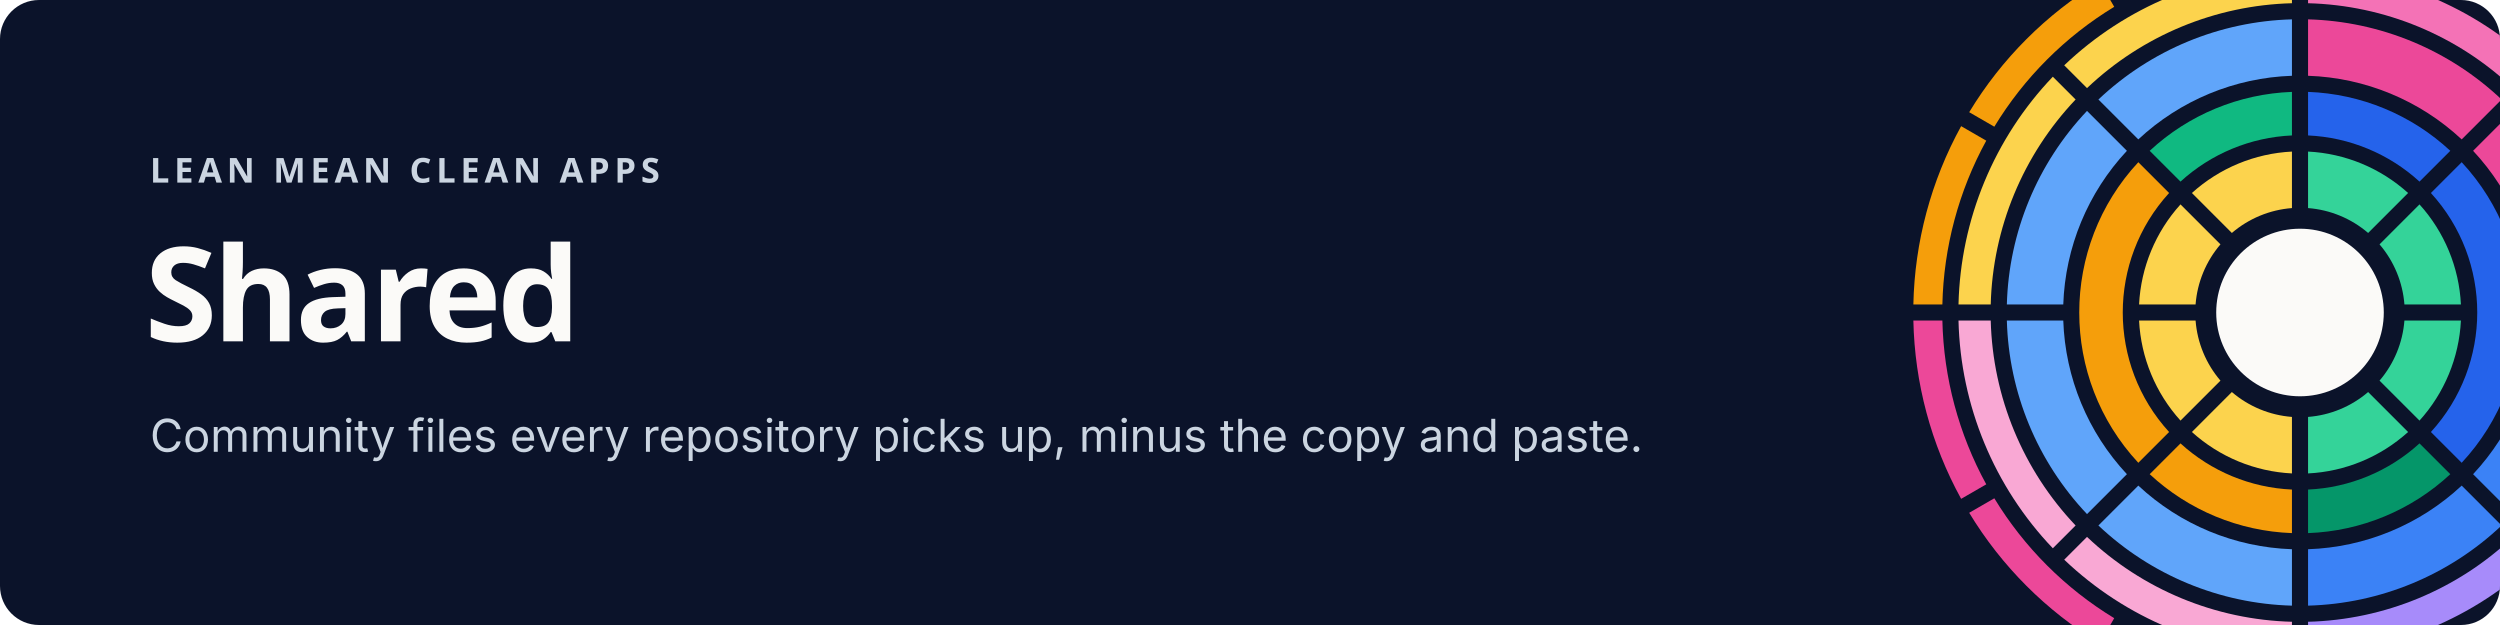
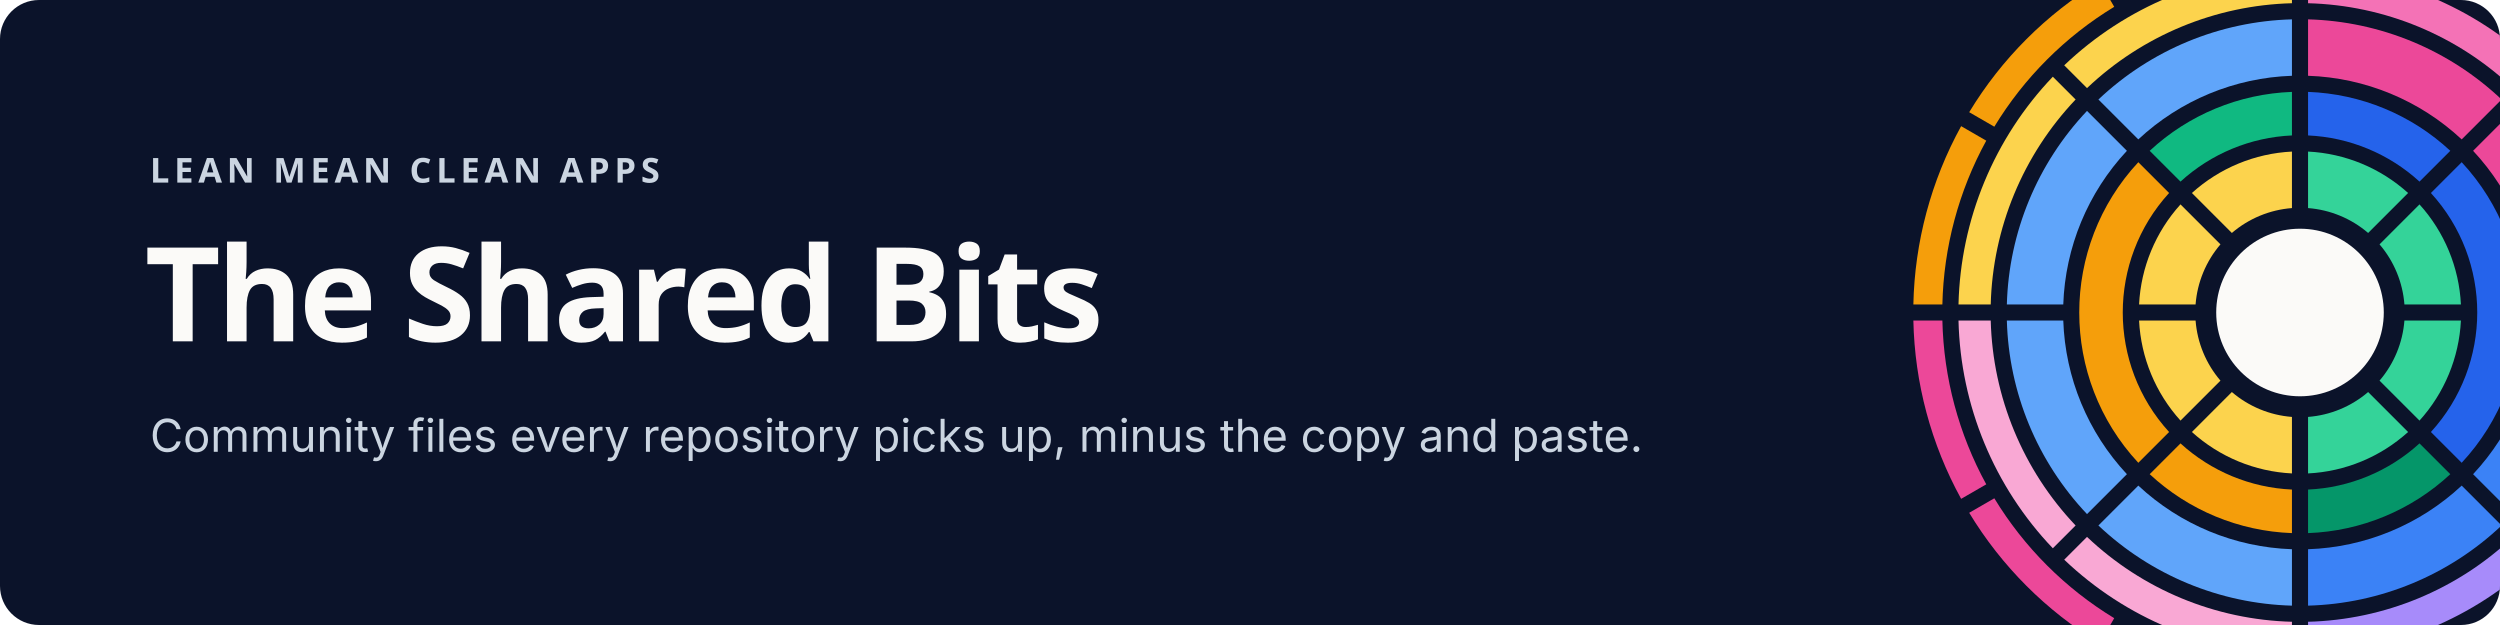
- <svg xmlns="http://www.w3.org/2000/svg" viewBox="0 0 1280 320" width="1280" height="320" role="img" aria-label="Shared. Community files every repository picks up, minus the copy and paste.">
+ <svg xmlns="http://www.w3.org/2000/svg" viewBox="0 0 1280 320" width="1280" height="320" role="img" aria-label="The Shared Bits. Community files every repository picks up, minus the copy and paste.">
  <clipPath id="frame">
    <rect width="1280" height="320" rx="20" />
  </clipPath>
  <g clip-path="url(#frame)">
    <g id="background">
      <rect width="1280" height="320" fill="#0B132A" />
    </g>
    <g id="logo">
      <g transform="translate(966.4 -51.2) scale(0.4125)">
        <path d="M522 32.1A480 480 0 0 1 743.29 91.4L725.28 122.58A444 444 0 0 0 522 68.11Z" fill="#DB2777" />
        <path d="M760.61 101.4A480 480 0 0 1 922.6 263.39L891.42 281.4A444 444 0 0 0 742.6 132.58Z" fill="#DB2777" />
        <path d="M932.6 280.71A480 480 0 0 1 991.9 502L955.89 502A444 444 0 0 0 901.42 298.72Z" fill="#DB2777" />
        <path d="M991.9 522A480 480 0 0 1 932.6 743.29L901.42 725.28A444 444 0 0 0 955.89 522Z" fill="#7C3AED" />
        <path d="M922.6 760.61A480 480 0 0 1 760.61 922.6L742.6 891.42A444 444 0 0 0 891.42 742.6Z" fill="#7C3AED" />
        <path d="M743.29 932.6A480 480 0 0 1 522 991.9L522 955.89A444 444 0 0 0 725.28 901.42Z" fill="#7C3AED" />
        <path d="M502 991.9A480 480 0 0 1 280.71 932.6L298.72 901.42A444 444 0 0 0 502 955.89Z" fill="#EC4899" />
        <path d="M263.39 922.6A480 480 0 0 1 101.4 760.61L132.58 742.6A444 444 0 0 0 281.4 891.42Z" fill="#EC4899" />
        <path d="M91.4 743.29A480 480 0 0 1 32.1 522L68.11 522A444 444 0 0 0 122.58 725.28Z" fill="#EC4899" />
        <path d="M32.1 502A480 480 0 0 1 91.4 280.71L122.58 298.72A444 444 0 0 0 68.11 502Z" fill="#F59E0B" />
        <path d="M101.4 263.39A480 480 0 0 1 263.39 101.4L281.4 132.58A444 444 0 0 0 132.58 281.4Z" fill="#F59E0B" />
        <path d="M280.71 91.4A480 480 0 0 1 502 32.1L502 68.11A444 444 0 0 0 298.72 122.58Z" fill="#F59E0B" />
        <path d="M522 88.12A424 424 0 0 1 804.66 205.2L776.37 233.49A384 384 0 0 0 522 128.13Z" fill="#F472B6" />
        <path d="M818.8 219.34A424 424 0 0 1 935.88 502L895.87 502A384 384 0 0 0 790.51 247.63Z" fill="#F472B6" />
        <path d="M935.88 522A424 424 0 0 1 818.8 804.66L790.51 776.37A384 384 0 0 0 895.87 522Z" fill="#A78BFA" />
        <path d="M804.66 818.8A424 424 0 0 1 522 935.88L522 895.87A384 384 0 0 0 776.37 790.51Z" fill="#A78BFA" />
        <path d="M502 935.88A424 424 0 0 1 219.34 818.8L247.63 790.51A384 384 0 0 0 502 895.87Z" fill="#F9A8D4" />
        <path d="M205.2 804.66A424 424 0 0 1 88.12 522L128.13 522A384 384 0 0 0 233.49 776.37Z" fill="#F9A8D4" />
        <path d="M88.12 502A424 424 0 0 1 205.2 219.34L233.49 247.63A384 384 0 0 0 128.13 502Z" fill="#FCD34D" />
        <path d="M219.34 205.2A424 424 0 0 1 502 88.12L502 128.13A384 384 0 0 0 247.63 233.49Z" fill="#FCD34D" />
        <path d="M522 148.14A364 364 0 0 1 762.22 247.64L712.7 297.16A294 294 0 0 0 522 218.17Z" fill="#EC4899" />
        <path d="M776.36 261.78A364 364 0 0 1 875.86 502L805.83 502A294 294 0 0 0 726.84 311.3Z" fill="#EC4899" />
        <path d="M875.86 522A364 364 0 0 1 776.36 762.22L726.84 712.7A294 294 0 0 0 805.83 522Z" fill="#3B82F6" />
        <path d="M762.22 776.36A364 364 0 0 1 522 875.86L522 805.83A294 294 0 0 0 712.7 726.84Z" fill="#3B82F6" />
        <path d="M502 875.86A364 364 0 0 1 261.78 776.36L311.3 726.84A294 294 0 0 0 502 805.83Z" fill="#60A5FA" />
        <path d="M247.64 762.22A364 364 0 0 1 148.14 522L218.17 522A294 294 0 0 0 297.16 712.7Z" fill="#60A5FA" />
        <path d="M148.14 502A364 364 0 0 1 247.64 261.78L297.16 311.3A294 294 0 0 0 218.17 502Z" fill="#60A5FA" />
        <path d="M261.78 247.64A364 364 0 0 1 502 148.14L502 218.17A294 294 0 0 0 311.3 297.16Z" fill="#60A5FA" />
        <path d="M522 238.18A274 274 0 0 1 698.55 311.31L660.33 349.53A220 220 0 0 0 522 292.23Z" fill="#2563EB" />
        <path d="M712.69 325.45A274 274 0 0 1 712.69 698.55L674.47 660.33A220 220 0 0 0 674.47 363.67Z" fill="#2563EB" />
        <path d="M698.55 712.69A274 274 0 0 1 522 785.82L522 731.77A220 220 0 0 0 660.33 674.47Z" fill="#059669" />
        <path d="M502 785.82A274 274 0 0 1 325.45 712.69L363.67 674.47A220 220 0 0 0 502 731.77Z" fill="#F59E0B" />
        <path d="M311.31 698.55A274 274 0 0 1 311.31 325.45L349.53 363.67A220 220 0 0 0 349.53 660.33Z" fill="#F59E0B" />
        <path d="M325.45 311.31A274 274 0 0 1 502 238.18L502 292.23A220 220 0 0 0 363.67 349.53Z" fill="#10B981" />
        <path d="M522 312.25A200 200 0 0 1 646.17 363.68L596.58 413.28A130 130 0 0 0 522 382.39Z" fill="#34D399" />
        <path d="M660.32 377.83A200 200 0 0 1 711.75 502L641.61 502A130 130 0 0 0 610.72 427.42Z" fill="#34D399" />
        <path d="M711.75 522A200 200 0 0 1 660.32 646.17L610.72 596.58A130 130 0 0 0 641.61 522Z" fill="#34D399" />
        <path d="M646.17 660.32A200 200 0 0 1 522 711.75L522 641.61A130 130 0 0 0 596.58 610.72Z" fill="#34D399" />
        <path d="M502 711.75A200 200 0 0 1 377.83 660.32L427.42 610.72A130 130 0 0 0 502 641.61Z" fill="#FCD34D" />
        <path d="M363.68 646.17A200 200 0 0 1 312.25 522L382.39 522A130 130 0 0 0 413.28 596.58Z" fill="#FCD34D" />
        <path d="M312.25 502A200 200 0 0 1 363.68 377.83L413.28 427.42A130 130 0 0 0 382.39 502Z" fill="#FCD34D" />
        <path d="M377.83 363.68A200 200 0 0 1 502 312.25L502 382.39A130 130 0 0 0 427.42 413.28Z" fill="#FCD34D" />
        <circle cx="512" cy="512" r="104" fill="#FBFAF8" />
      </g>
    </g>
    <g id="kicker">
      <text x="76.8" y="93.49" fill="#CBD5E1" font-family="JetBrains Mono" font-weight="600" font-size="17.6" letter-spacing="2.46">LEAN MEAN CLEAN APPS</text>
    </g>
    <g id="title">
-       <text x="74.11" y="174.77" fill="#FBFAF8" font-family="Bricolage Grotesque" font-weight="800" font-size="67.2" letter-spacing="-2.02">Shared</text>
+       <text x="74.11" y="174.77" fill="#FBFAF8" font-family="Bricolage Grotesque" font-weight="800" font-size="67.2" letter-spacing="-2.02">The Shared Bits</text>
    </g>
    <g id="tagline">
      <text x="76.8" y="231.31" fill="#CBD5E1" font-family="Inter" font-weight="400" font-size="23.2">Community files every repository picks up, minus the copy and paste.</text>
    </g>
  </g>
</svg>
